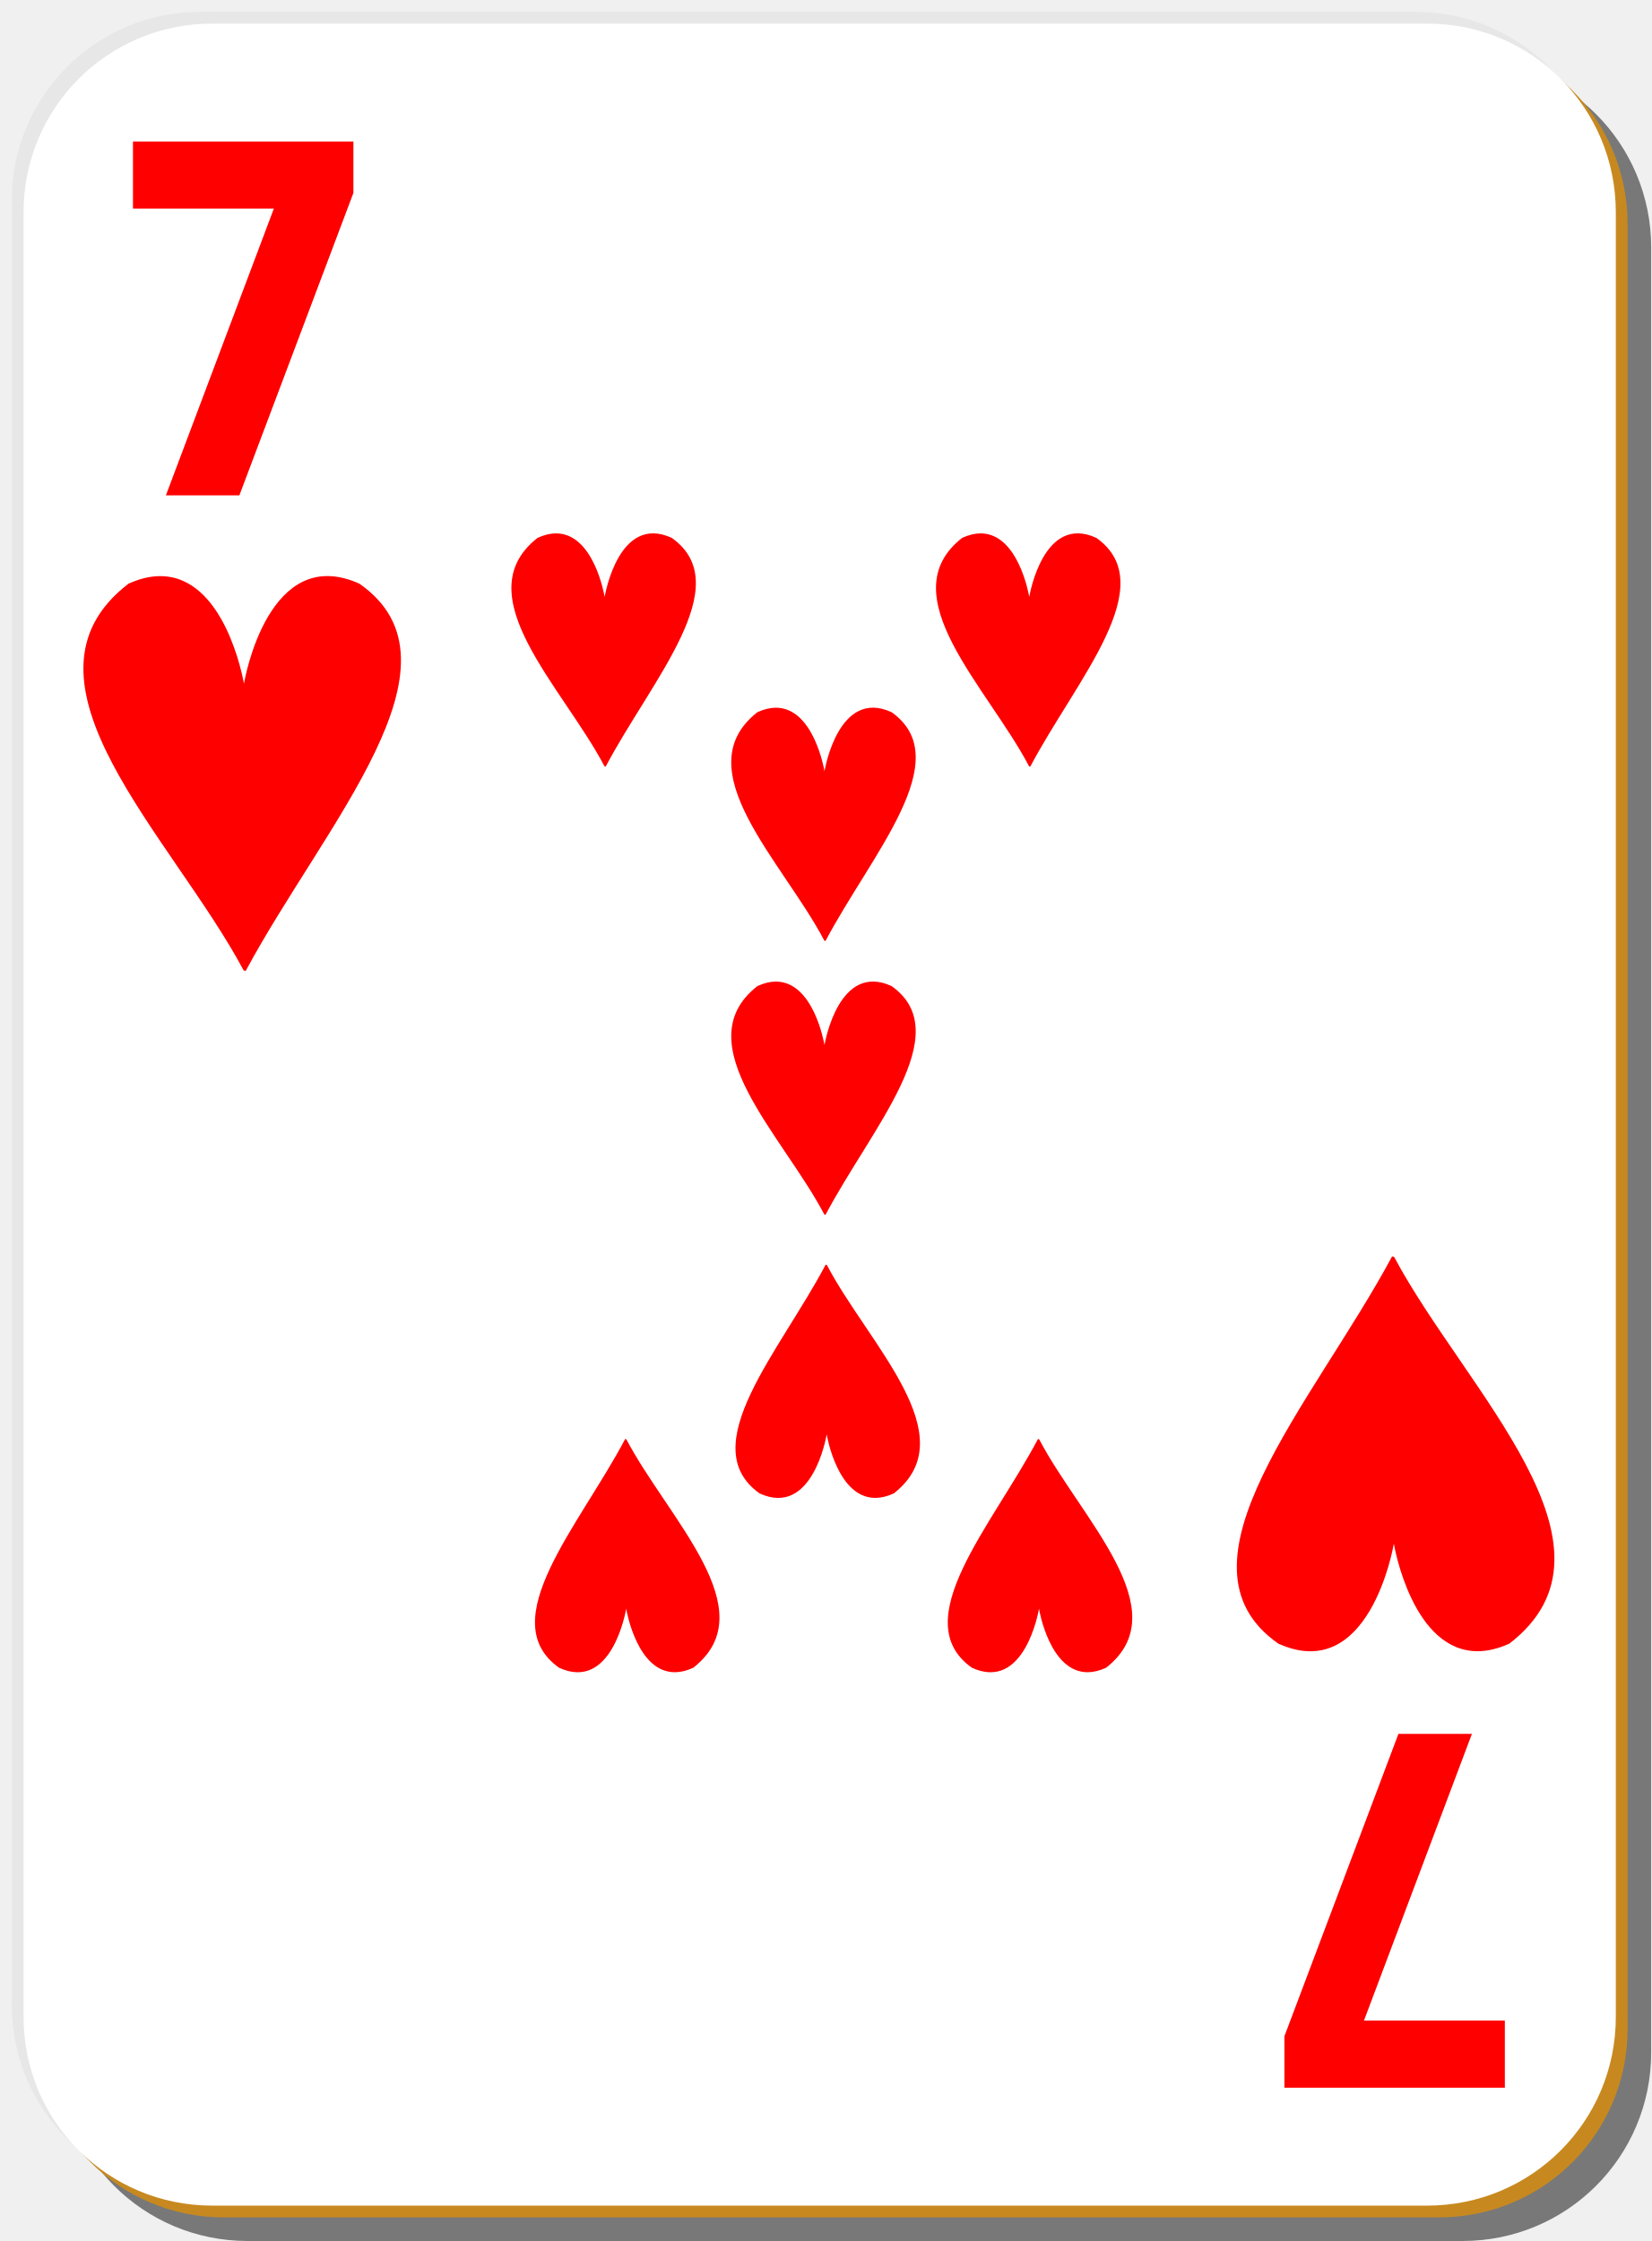
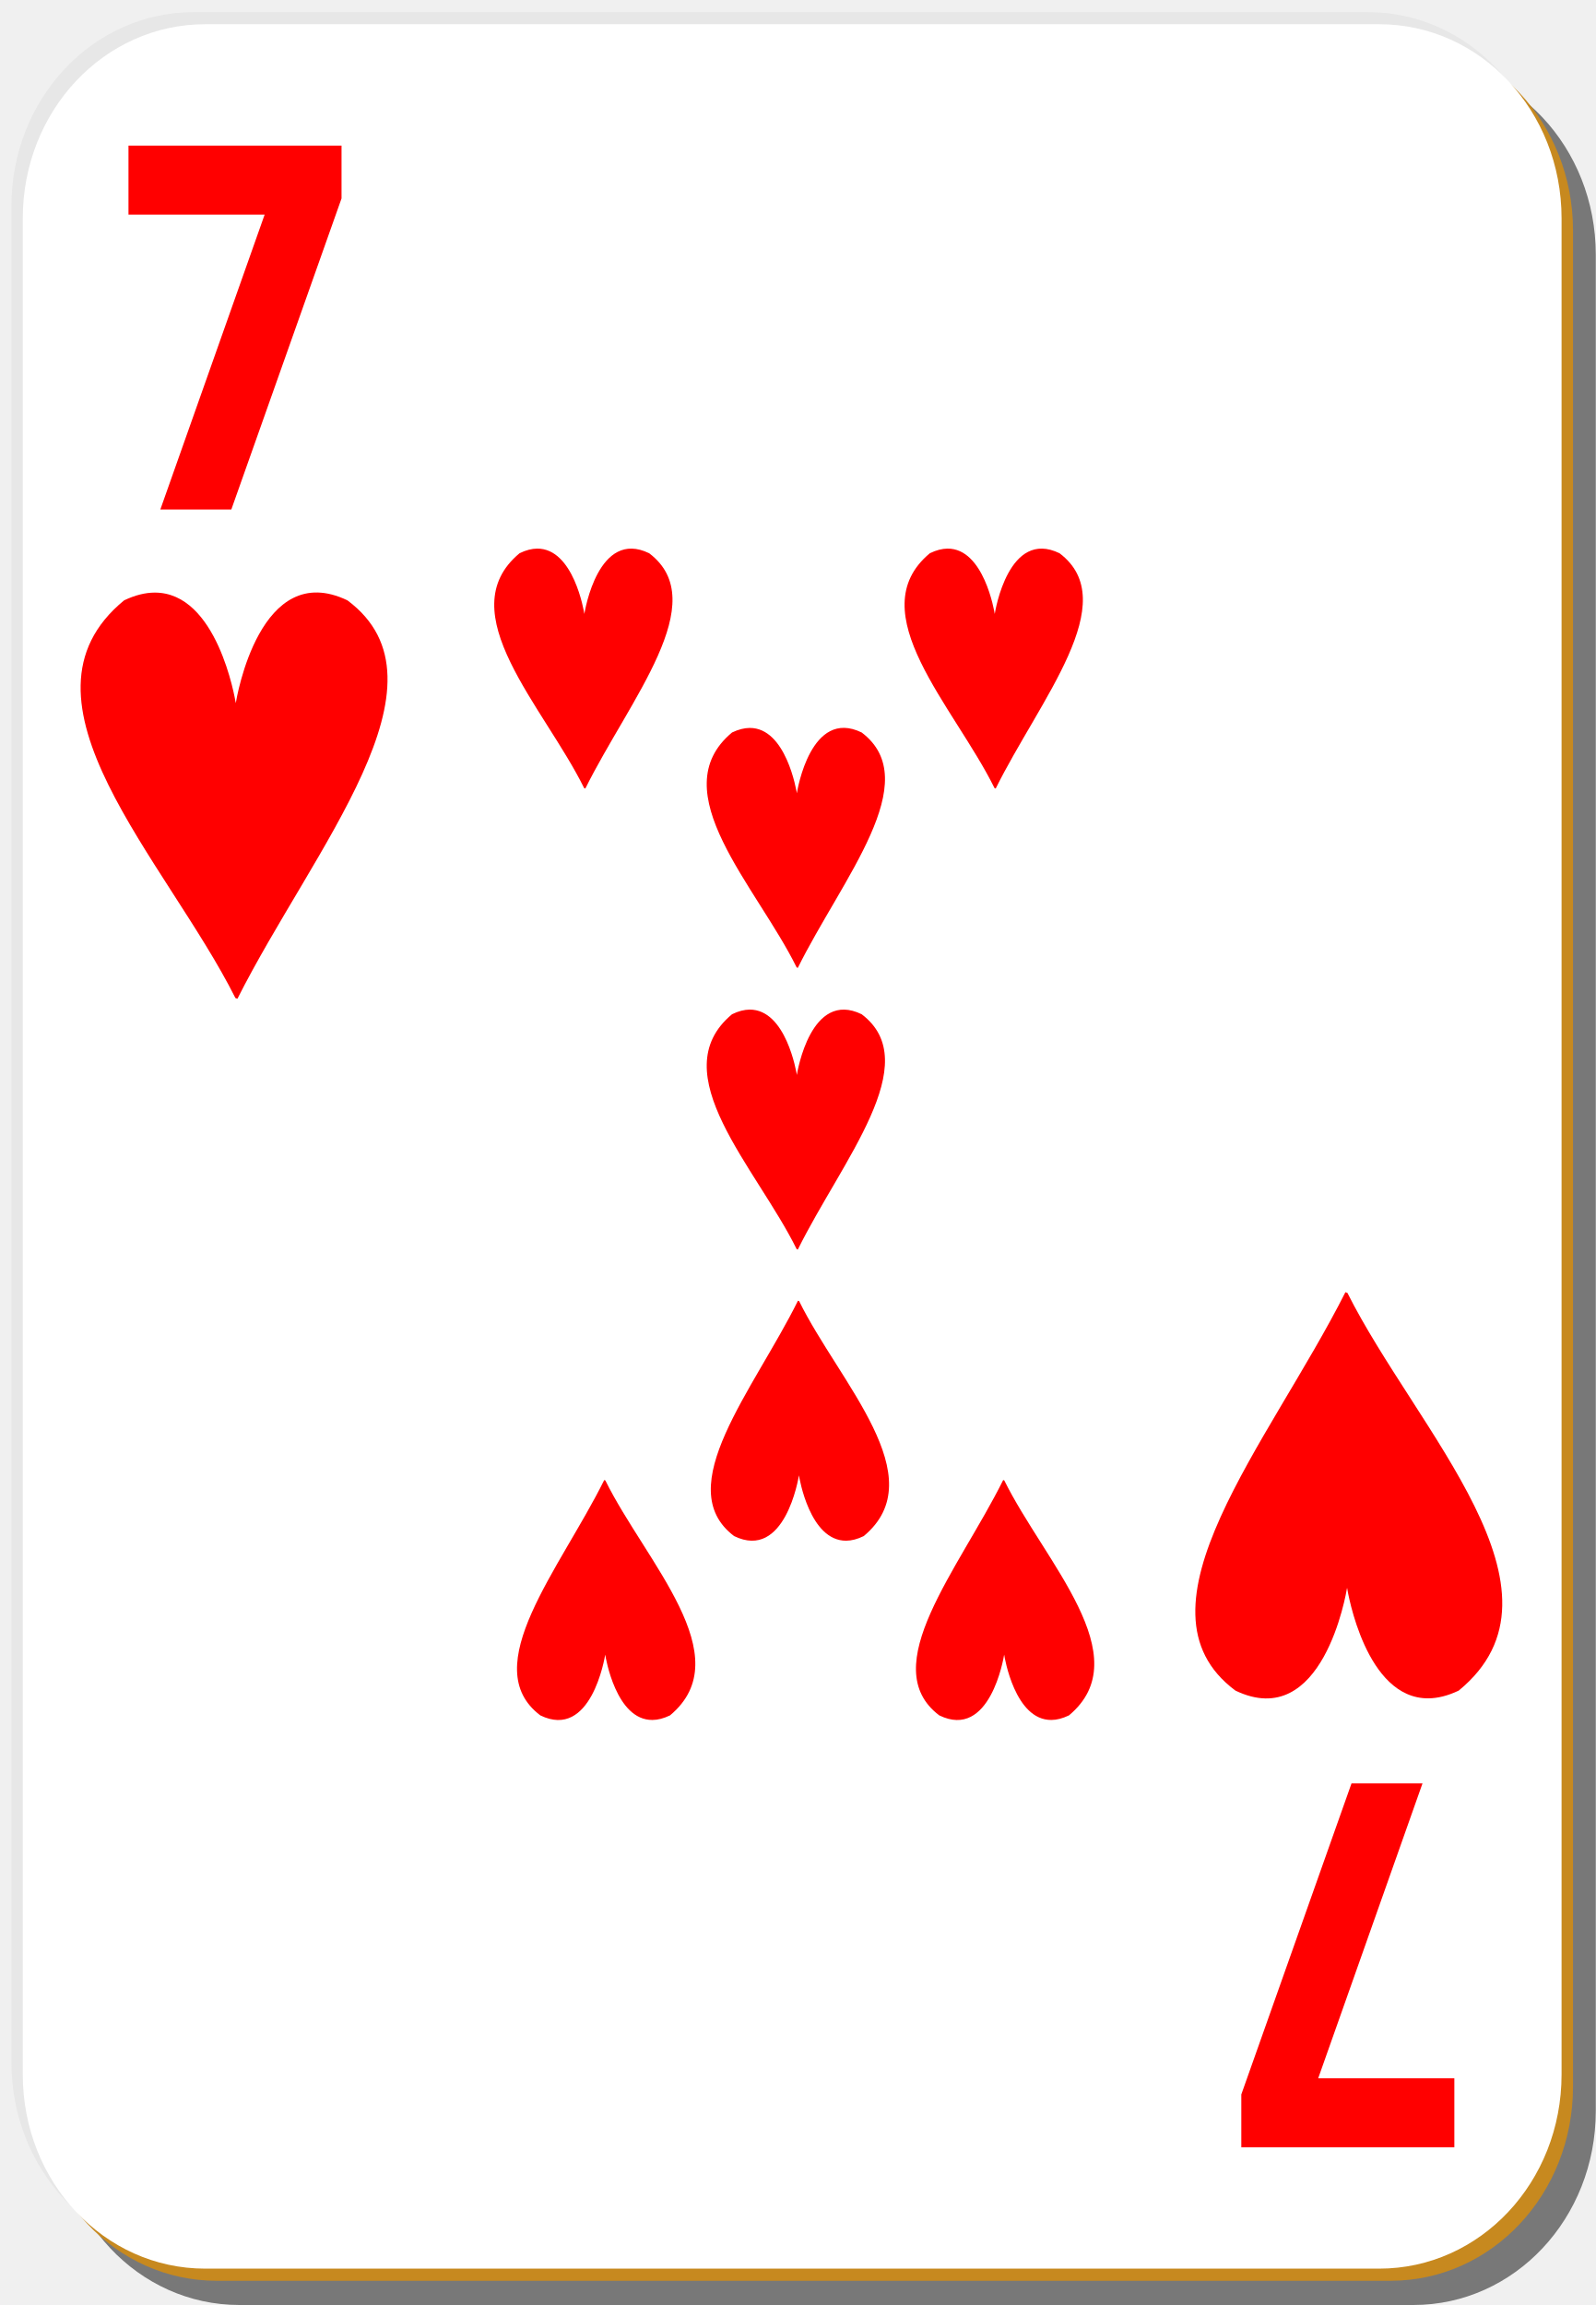
- <svg xmlns="http://www.w3.org/2000/svg" xmlns:xlink="http://www.w3.org/1999/xlink" version="1.0" x="0" y="0" width="140" height="190" id="svg2">
-   <defs id="defs3">
-     <linearGradient id="linearGradient3920">
-       <stop style="stop-color:#ffffff;stop-opacity:1;" offset="0" id="stop3922" />
-       <stop style="stop-color:#ffffff;stop-opacity:0;" offset="1" id="stop3924" />
-     </linearGradient>
-     <linearGradient id="linearGradient2060">
-       <stop style="stop-color:#ebf0d0;stop-opacity:1;" offset="0" id="stop2062" />
-       <stop style="stop-color:#ffffeb;stop-opacity:1;" offset="1" id="stop2064" />
-     </linearGradient>
-     <linearGradient id="linearGradient1575">
-       <stop style="stop-color:#ffffff;stop-opacity:0.5;" offset="0" id="stop1576" />
-       <stop style="stop-color:#ffffff;stop-opacity:0;" offset="1" id="stop1577" />
-     </linearGradient>
-     <linearGradient x1="2" y1="63.1" x2="109" y2="128.695" id="linearGradient4853" xlink:href="#linearGradient2060" gradientUnits="userSpaceOnUse" gradientTransform="translate(0,-1)" />
-     <linearGradient x1="233.887" y1="142.784" x2="159.435" y2="209.561" id="linearGradient3926" xlink:href="#linearGradient3920" gradientUnits="userSpaceOnUse" />
-     <linearGradient x1="233.887" y1="142.784" x2="159.435" y2="209.561" id="linearGradient1368" xlink:href="#linearGradient3920" gradientUnits="userSpaceOnUse" />
-     <linearGradient x1="2" y1="63.1" x2="109" y2="128.695" id="linearGradient1366" xlink:href="#linearGradient2060" gradientUnits="userSpaceOnUse" gradientTransform="translate(0,-1)" />
-     <linearGradient id="linearGradient1360">
-       <stop style="stop-color:#ffffff;stop-opacity:0.5;" offset="0" id="stop1362" />
-       <stop style="stop-color:#ffffff;stop-opacity:0;" offset="1" id="stop1364" />
-     </linearGradient>
-     <linearGradient id="linearGradient1354">
-       <stop style="stop-color:#ebf0d0;stop-opacity:1;" offset="0" id="stop1356" />
-       <stop style="stop-color:#ffffeb;stop-opacity:1;" offset="1" id="stop1358" />
-     </linearGradient>
-     <linearGradient x1="2" y1="63.1" x2="109" y2="128.695" id="linearGradient1398" xlink:href="#linearGradient2060" gradientUnits="userSpaceOnUse" gradientTransform="translate(0,-1)" />
-     <linearGradient x1="2" y1="63.1" x2="109" y2="128.695" id="linearGradient4980" xlink:href="#linearGradient2060" gradientUnits="userSpaceOnUse" gradientTransform="translate(0,-1)" />
-     <linearGradient id="linearGradient4913">
-       <stop style="stop-color:#ebf0d0;stop-opacity:1;" offset="0" id="stop4915" />
-       <stop style="stop-color:#ffffeb;stop-opacity:1;" offset="1" id="stop4917" />
-     </linearGradient>
-     <linearGradient id="linearGradient4919">
-       <stop style="stop-color:#ffffff;stop-opacity:0.5;" offset="0" id="stop4921" />
-       <stop style="stop-color:#ffffff;stop-opacity:0;" offset="1" id="stop4923" />
-     </linearGradient>
-     <linearGradient x1="2" y1="63.1" x2="109" y2="128.695" id="linearGradient4925" xlink:href="#linearGradient2060" gradientUnits="userSpaceOnUse" gradientTransform="translate(0,-1)" />
-     <linearGradient x1="233.887" y1="142.784" x2="159.435" y2="209.561" id="linearGradient4927" xlink:href="#linearGradient3920" gradientUnits="userSpaceOnUse" />
-     <linearGradient x1="233.887" y1="142.784" x2="159.435" y2="209.561" id="linearGradient4929" xlink:href="#linearGradient3920" gradientUnits="userSpaceOnUse" />
-     <linearGradient x1="2" y1="63.1" x2="109" y2="128.695" id="linearGradient4931" xlink:href="#linearGradient2060" gradientUnits="userSpaceOnUse" gradientTransform="translate(0,-1)" />
-     <linearGradient id="linearGradient4933">
-       <stop style="stop-color:#ffffff;stop-opacity:0.5;" offset="0" id="stop4935" />
-       <stop style="stop-color:#ffffff;stop-opacity:0;" offset="1" id="stop4937" />
-     </linearGradient>
-     <linearGradient id="linearGradient4939">
-       <stop style="stop-color:#ebf0d0;stop-opacity:1;" offset="0" id="stop4941" />
-       <stop style="stop-color:#ffffeb;stop-opacity:1;" offset="1" id="stop4943" />
-     </linearGradient>
-     <linearGradient x1="2" y1="63.1" x2="109" y2="128.695" id="linearGradient4945" xlink:href="#linearGradient2060" gradientUnits="userSpaceOnUse" gradientTransform="translate(0,-1)" />
-     <linearGradient id="linearGradient4523">
-       <stop style="stop-color:#ebf0d0;stop-opacity:1;" offset="0" id="stop4525" />
-       <stop style="stop-color:#ffffeb;stop-opacity:1;" offset="1" id="stop4527" />
-     </linearGradient>
-     <linearGradient id="linearGradient4529">
-       <stop style="stop-color:#ffffff;stop-opacity:0.5;" offset="0" id="stop4531" />
-       <stop style="stop-color:#ffffff;stop-opacity:0;" offset="1" id="stop4533" />
-     </linearGradient>
-     <linearGradient x1="2" y1="63.1" x2="109" y2="128.695" id="linearGradient4535" xlink:href="#linearGradient2060" gradientUnits="userSpaceOnUse" gradientTransform="translate(0,-1)" />
-     <linearGradient x1="233.887" y1="142.784" x2="159.435" y2="209.561" id="linearGradient4537" xlink:href="#linearGradient3920" gradientUnits="userSpaceOnUse" />
-     <linearGradient x1="233.887" y1="142.784" x2="159.435" y2="209.561" id="linearGradient4539" xlink:href="#linearGradient3920" gradientUnits="userSpaceOnUse" />
-     <linearGradient x1="2" y1="63.1" x2="109" y2="128.695" id="linearGradient4541" xlink:href="#linearGradient2060" gradientUnits="userSpaceOnUse" gradientTransform="translate(0,-1)" />
-     <linearGradient id="linearGradient4543">
-       <stop style="stop-color:#ffffff;stop-opacity:0.5;" offset="0" id="stop4545" />
-       <stop style="stop-color:#ffffff;stop-opacity:0;" offset="1" id="stop4547" />
-     </linearGradient>
-     <linearGradient id="linearGradient4549">
-       <stop style="stop-color:#ebf0d0;stop-opacity:1;" offset="0" id="stop4551" />
-       <stop style="stop-color:#ffffeb;stop-opacity:1;" offset="1" id="stop4553" />
-     </linearGradient>
-     <linearGradient x1="2" y1="63.1" x2="109" y2="128.695" id="linearGradient4555" xlink:href="#linearGradient2060" gradientUnits="userSpaceOnUse" gradientTransform="translate(0,-1)" />
-     <linearGradient id="linearGradient3891">
-       <stop style="stop-color:#ebf0d0;stop-opacity:1;" offset="0" id="stop3893" />
-       <stop style="stop-color:#ffffeb;stop-opacity:1;" offset="1" id="stop3895" />
-     </linearGradient>
-     <linearGradient id="linearGradient3897">
-       <stop style="stop-color:#ffffff;stop-opacity:0.5;" offset="0" id="stop3899" />
-       <stop style="stop-color:#ffffff;stop-opacity:0;" offset="1" id="stop3901" />
-     </linearGradient>
-     <linearGradient x1="2" y1="63.1" x2="109" y2="128.695" id="linearGradient3903" xlink:href="#linearGradient2060" gradientUnits="userSpaceOnUse" gradientTransform="translate(0,-1)" />
-     <linearGradient x1="233.887" y1="142.784" x2="159.435" y2="209.561" id="linearGradient3905" xlink:href="#linearGradient3920" gradientUnits="userSpaceOnUse" />
-     <linearGradient x1="233.887" y1="142.784" x2="159.435" y2="209.561" id="linearGradient3907" xlink:href="#linearGradient3920" gradientUnits="userSpaceOnUse" />
-     <linearGradient x1="2" y1="63.1" x2="109" y2="128.695" id="linearGradient3909" xlink:href="#linearGradient2060" gradientUnits="userSpaceOnUse" gradientTransform="translate(0,-1)" />
-     <linearGradient id="linearGradient3911">
-       <stop style="stop-color:#ffffff;stop-opacity:0.5;" offset="0" id="stop3913" />
-       <stop style="stop-color:#ffffff;stop-opacity:0;" offset="1" id="stop3915" />
-     </linearGradient>
-     <linearGradient id="linearGradient3917">
-       <stop style="stop-color:#ebf0d0;stop-opacity:1;" offset="0" id="stop3919" />
-       <stop style="stop-color:#ffffeb;stop-opacity:1;" offset="1" id="stop3921" />
-     </linearGradient>
-     <linearGradient x1="2" y1="63.1" x2="109" y2="128.695" id="linearGradient3923" xlink:href="#linearGradient2060" gradientUnits="userSpaceOnUse" gradientTransform="translate(0,-1)" />
-     <linearGradient id="linearGradient3390">
-       <stop style="stop-color:#ebf0d0;stop-opacity:1;" offset="0" id="stop3392" />
-       <stop style="stop-color:#ffffeb;stop-opacity:1;" offset="1" id="stop3394" />
-     </linearGradient>
-     <linearGradient id="linearGradient3396">
-       <stop style="stop-color:#ffffff;stop-opacity:0.5;" offset="0" id="stop3398" />
-       <stop style="stop-color:#ffffff;stop-opacity:0;" offset="1" id="stop3400" />
-     </linearGradient>
-     <linearGradient x1="2" y1="63.1" x2="109" y2="128.695" id="linearGradient3402" xlink:href="#linearGradient2060" gradientUnits="userSpaceOnUse" gradientTransform="translate(0,-1)" />
-     <linearGradient x1="233.887" y1="142.784" x2="159.435" y2="209.561" id="linearGradient3404" xlink:href="#linearGradient3920" gradientUnits="userSpaceOnUse" />
-     <linearGradient x1="233.887" y1="142.784" x2="159.435" y2="209.561" id="linearGradient3406" xlink:href="#linearGradient3920" gradientUnits="userSpaceOnUse" />
-     <linearGradient x1="2" y1="63.1" x2="109" y2="128.695" id="linearGradient3408" xlink:href="#linearGradient2060" gradientUnits="userSpaceOnUse" gradientTransform="translate(0,-1)" />
-     <linearGradient id="linearGradient3410">
-       <stop style="stop-color:#ffffff;stop-opacity:0.5;" offset="0" id="stop3412" />
-       <stop style="stop-color:#ffffff;stop-opacity:0;" offset="1" id="stop3414" />
-     </linearGradient>
-     <linearGradient id="linearGradient3416">
-       <stop style="stop-color:#ebf0d0;stop-opacity:1;" offset="0" id="stop3418" />
-       <stop style="stop-color:#ffffeb;stop-opacity:1;" offset="1" id="stop3420" />
-     </linearGradient>
-     <linearGradient x1="2" y1="63.1" x2="109" y2="128.695" id="linearGradient3422" xlink:href="#linearGradient2060" gradientUnits="userSpaceOnUse" gradientTransform="translate(0,-1)" />
-     <linearGradient id="linearGradient2535">
-       <stop style="stop-color:#ebf0d0;stop-opacity:1;" offset="0" id="stop2537" />
-       <stop style="stop-color:#ffffeb;stop-opacity:1;" offset="1" id="stop2539" />
-     </linearGradient>
-     <linearGradient id="linearGradient2541">
-       <stop style="stop-color:#ffffff;stop-opacity:0.5;" offset="0" id="stop2543" />
-       <stop style="stop-color:#ffffff;stop-opacity:0;" offset="1" id="stop2545" />
-     </linearGradient>
-     <linearGradient x1="2" y1="63.1" x2="109" y2="128.695" id="linearGradient2547" xlink:href="#linearGradient2060" gradientUnits="userSpaceOnUse" gradientTransform="translate(0,-1)" />
-     <linearGradient x1="233.887" y1="142.784" x2="159.435" y2="209.561" id="linearGradient2549" xlink:href="#linearGradient3920" gradientUnits="userSpaceOnUse" />
-     <linearGradient x1="233.887" y1="142.784" x2="159.435" y2="209.561" id="linearGradient2551" xlink:href="#linearGradient3920" gradientUnits="userSpaceOnUse" />
-     <linearGradient x1="2" y1="63.1" x2="109" y2="128.695" id="linearGradient2553" xlink:href="#linearGradient2060" gradientUnits="userSpaceOnUse" gradientTransform="translate(0,-1)" />
-     <linearGradient id="linearGradient2555">
-       <stop style="stop-color:#ffffff;stop-opacity:0.5;" offset="0" id="stop2557" />
-       <stop style="stop-color:#ffffff;stop-opacity:0;" offset="1" id="stop2559" />
-     </linearGradient>
-     <linearGradient id="linearGradient2561">
-       <stop style="stop-color:#ebf0d0;stop-opacity:1;" offset="0" id="stop2563" />
-       <stop style="stop-color:#ffffeb;stop-opacity:1;" offset="1" id="stop2565" />
-     </linearGradient>
-     <linearGradient x1="2" y1="63.1" x2="109" y2="128.695" id="linearGradient2567" xlink:href="#linearGradient2060" gradientUnits="userSpaceOnUse" gradientTransform="translate(0,-1)" />
-     <linearGradient id="linearGradient2318">
-       <stop style="stop-color:#ebf0d0;stop-opacity:1;" offset="0" id="stop2320" />
-       <stop style="stop-color:#ffffeb;stop-opacity:1;" offset="1" id="stop2322" />
-     </linearGradient>
-     <linearGradient id="linearGradient2324">
-       <stop style="stop-color:#ffffff;stop-opacity:0.5;" offset="0" id="stop2326" />
-       <stop style="stop-color:#ffffff;stop-opacity:0;" offset="1" id="stop2328" />
-     </linearGradient>
-     <linearGradient x1="2" y1="63.1" x2="109" y2="128.695" id="linearGradient2330" xlink:href="#linearGradient2060" gradientUnits="userSpaceOnUse" gradientTransform="translate(0,-1)" />
-     <linearGradient x1="233.887" y1="142.784" x2="159.435" y2="209.561" id="linearGradient2332" xlink:href="#linearGradient3920" gradientUnits="userSpaceOnUse" />
-     <linearGradient x1="233.887" y1="142.784" x2="159.435" y2="209.561" id="linearGradient2334" xlink:href="#linearGradient3920" gradientUnits="userSpaceOnUse" />
-     <linearGradient x1="2" y1="63.1" x2="109" y2="128.695" id="linearGradient2336" xlink:href="#linearGradient2060" gradientUnits="userSpaceOnUse" gradientTransform="translate(0,-1)" />
-     <linearGradient id="linearGradient2338">
-       <stop style="stop-color:#ffffff;stop-opacity:0.5;" offset="0" id="stop2340" />
-       <stop style="stop-color:#ffffff;stop-opacity:0;" offset="1" id="stop2342" />
-     </linearGradient>
-     <linearGradient id="linearGradient2344">
-       <stop style="stop-color:#ebf0d0;stop-opacity:1;" offset="0" id="stop2346" />
-       <stop style="stop-color:#ffffeb;stop-opacity:1;" offset="1" id="stop2348" />
-     </linearGradient>
-     <linearGradient x1="2" y1="63.1" x2="109" y2="128.695" id="linearGradient2350" xlink:href="#linearGradient2060" gradientUnits="userSpaceOnUse" gradientTransform="translate(0,-1)" />
-     <linearGradient x1="2" y1="63.1" x2="109" y2="128.695" id="linearGradient4698" xlink:href="#linearGradient2060" gradientUnits="userSpaceOnUse" gradientTransform="translate(0,-1)" />
-     <linearGradient id="linearGradient4692">
-       <stop style="stop-color:#ebf0d0;stop-opacity:1;" offset="0" id="stop4694" />
-       <stop style="stop-color:#ffffeb;stop-opacity:1;" offset="1" id="stop4696" />
-     </linearGradient>
-     <linearGradient id="linearGradient4686">
-       <stop style="stop-color:#ffffff;stop-opacity:0.5;" offset="0" id="stop4688" />
-       <stop style="stop-color:#ffffff;stop-opacity:0;" offset="1" id="stop4690" />
-     </linearGradient>
-     <linearGradient x1="2" y1="63.1" x2="109" y2="128.695" id="linearGradient4684" xlink:href="#linearGradient2060" gradientUnits="userSpaceOnUse" gradientTransform="translate(0,-1)" />
-     <linearGradient x1="233.887" y1="142.784" x2="159.435" y2="209.561" id="linearGradient4682" xlink:href="#linearGradient3920" gradientUnits="userSpaceOnUse" />
-     <linearGradient x1="233.887" y1="142.784" x2="159.435" y2="209.561" id="linearGradient4680" xlink:href="#linearGradient3920" gradientUnits="userSpaceOnUse" />
-     <linearGradient x1="2" y1="63.1" x2="109" y2="128.695" id="linearGradient4678" xlink:href="#linearGradient2060" gradientUnits="userSpaceOnUse" gradientTransform="translate(0,-1)" />
-     <linearGradient id="linearGradient4672">
-       <stop style="stop-color:#ffffff;stop-opacity:0.5;" offset="0" id="stop4674" />
-       <stop style="stop-color:#ffffff;stop-opacity:0;" offset="1" id="stop4676" />
-     </linearGradient>
-     <linearGradient id="linearGradient4666">
-       <stop style="stop-color:#ebf0d0;stop-opacity:1;" offset="0" id="stop4668" />
-       <stop style="stop-color:#ffffeb;stop-opacity:1;" offset="1" id="stop4670" />
-     </linearGradient>
-     <linearGradient x1="2" y1="63.1" x2="109" y2="128.695" id="linearGradient4842" xlink:href="#linearGradient2060" gradientUnits="userSpaceOnUse" gradientTransform="translate(0,-1)" />
-   </defs>
-   <g id="layer1">
-     <g id="g5630">
-       <path id="rect2070" d="M 21,5 L 124,5 C 132.864,5 140,12.136 140,21 L 140,174 C 140,182.864 132.864,190 124,190 L 21,190 C 12.136,190 5,182.864 5,174 L 5,21 C 5,12.136 12.136,5 21,5 z " style="fill:#000000;fill-opacity:0.498;stroke:none;stroke-width:0.2;stroke-miterlimit:4;stroke-dashoffset:0;stroke-opacity:1" />
-       <path id="rect1300" d="M 17,1 L 120,1 C 128.864,1 136,8.136 136,17 L 136,170 C 136,178.864 128.864,186 120,186 L 17,186 C 8.136,186 1,178.864 1,170 L 1,17 C 1,8.136 8.136,1 17,1 z " style="fill:#e7e7e7;fill-opacity:1;stroke:none;stroke-width:0.2;stroke-miterlimit:4;stroke-dashoffset:0;stroke-opacity:1" />
-       <path id="path5624" d="M 19,3 L 122,3 C 130.864,3 138,10.136 138,19 L 138,172 C 138,180.864 130.864,188 122,188 L 19,188 C 10.136,188 3,180.864 3,172 L 3,19 C 3,10.136 10.136,3 19,3 z " style="fill:#c7891f;fill-opacity:1;stroke:none;stroke-width:0.2;stroke-miterlimit:4;stroke-dashoffset:0;stroke-opacity:1" />
-       <path id="rect1306" d="M 18,2 L 121,2 C 129.864,2 137,9.136 137,18 L 137,171 C 137,179.864 129.864,187 121,187 L 18,187 C 9.136,187 2,179.864 2,171 L 2,18 C 2,9.136 9.136,2 18,2 z " style="fill:#ffffff;fill-opacity:1;stroke:none;stroke-width:0.2;stroke-miterlimit:4;stroke-dashoffset:0;stroke-opacity:1" />
-     </g>
-     <g id="g5495" transform="translate(-448.5,-231.5)" />
-   </g>
-   <path d="M 11.275,11.998 L 29.964,11.998 L 29.964,16.358 L 20.296,41.998 L 14.066,41.998 L 23.219,17.685 L 11.275,17.685 L 11.275,11.998" style="font-size:37.418;font-style:normal;font-variant:normal;font-weight:bold;font-stretch:normal;fill:#ff0000;fill-opacity:1;stroke:none;stroke-width:1px;stroke-linecap:butt;stroke-linejoin:miter;stroke-opacity:1;font-family:Bitstream Vera Sans;text-anchor:start;writing-mode:lr-tb" id="text1386" />
-   <g transform="matrix(0.286388,0,0,0.388772,-29.60833,-9.472414)" style="fill:#ff0000;fill-opacity:1" id="g1390">
-     <path d="M 147.206,156.417 C 144.67,156.43 141.884,156.899 138.8,157.948 C 105.177,177.485 150.505,208.989 169.644,236.042 L 170.196,236.18 C 191.229,206.611 231.268,174.072 200.675,157.948 C 176.438,149.704 169.963,177.146 169.737,178.136 C 169.54,177.272 164.595,156.329 147.206,156.417 z " transform="matrix(1.105375,0,0,1.079637,-12.01415,-18.86731)" style="fill-rule:evenodd;stroke:none;stroke-width:3.429;stroke-linecap:butt;stroke-linejoin:round;stroke-miterlimit:4;stroke-opacity:1" id="path1392" />
-   </g>
-   <path d="M 127.591,177.002 L 108.901,177.002 L 108.901,172.642 L 118.57,147.002 L 124.8,147.002 L 115.646,171.315 L 127.591,171.315 L 127.591,177.002" style="font-size:37.418;font-style:normal;font-variant:normal;font-weight:bold;font-stretch:normal;fill:#ff0000;fill-opacity:1;stroke:none;stroke-width:1px;stroke-linecap:butt;stroke-linejoin:miter;stroke-opacity:1;font-family:Bitstream Vera Sans;text-anchor:start;writing-mode:lr-tb" id="text14684" />
-   <g transform="matrix(-0.286429,0,0,-0.388772,168.4791,198.3135)" style="fill:#ff0000;fill-opacity:1" id="g14688">
-     <path d="M 147.206,156.417 C 144.67,156.43 141.884,156.899 138.8,157.948 C 105.177,177.485 150.505,208.989 169.644,236.042 L 170.196,236.18 C 191.229,206.611 231.268,174.072 200.675,157.948 C 176.438,149.704 169.963,177.146 169.737,178.136 C 169.54,177.272 164.595,156.329 147.206,156.417 z " transform="matrix(1.105375,0,0,1.079637,-12.01415,-18.86731)" style="fill-rule:evenodd;stroke:none;stroke-width:3.429;stroke-linecap:butt;stroke-linejoin:round;stroke-miterlimit:4;stroke-opacity:1" id="path14690" />
-   </g>
-   <g id="g4803">
-     <g transform="translate(333.5,184.5)" id="g2352" />
-     <g id="g2569">
-       <g id="g3424">
-         <g transform="translate(329.5,183.5)" id="g3925" />
-         <g transform="translate(325.5,242.5)" id="g4557">
-           <g transform="translate(0,-57)" id="g4947" />
-         </g>
-       </g>
-     </g>
-   </g>
-   <g transform="matrix(0.166355,0,0,0.22966,22.05389,10.77234)" style="fill-opacity:1;fill:#ff0000" id="g1861">
-     <path d="M 147.206,156.417 C 144.67,156.43 141.884,156.899 138.8,157.948 C 105.177,177.485 150.505,208.989 169.644,236.042 L 170.196,236.18 C 191.229,206.611 231.268,174.072 200.675,157.948 C 176.438,149.704 169.963,177.146 169.737,178.136 C 169.54,177.272 164.595,156.329 147.206,156.417 z " transform="matrix(1.105375,0,0,1.079637,-12.01415,-18.86731)" style="fill-rule:evenodd;stroke:none;stroke-width:3.429;stroke-linecap:butt;stroke-linejoin:round;stroke-miterlimit:4;stroke-opacity:1" id="path1863" />
-   </g>
-   <g transform="matrix(0.166355,0,0,0.22966,58.05389,10.77234)" style="fill-opacity:1;fill:#ff0000" id="g4856">
-     <path d="M 147.206,156.417 C 144.67,156.43 141.884,156.899 138.8,157.948 C 105.177,177.485 150.505,208.989 169.644,236.042 L 170.196,236.18 C 191.229,206.611 231.268,174.072 200.675,157.948 C 176.438,149.704 169.963,177.146 169.737,178.136 C 169.54,177.272 164.595,156.329 147.206,156.417 z " transform="matrix(1.105375,0,0,1.079637,-12.01415,-18.86731)" style="fill-rule:evenodd;stroke:none;stroke-width:3.429;stroke-linecap:butt;stroke-linejoin:round;stroke-miterlimit:4;stroke-opacity:1" id="path4858" />
-   </g>
-   <g transform="matrix(0.166355,0,0,0.22966,40.6939,25.55238)" style="fill-opacity:1;fill:#ff0000" id="g4860">
-     <path d="M 147.206,156.417 C 144.67,156.43 141.884,156.899 138.8,157.948 C 105.177,177.485 150.505,208.989 169.644,236.042 L 170.196,236.18 C 191.229,206.611 231.268,174.072 200.675,157.948 C 176.438,149.704 169.963,177.146 169.737,178.136 C 169.54,177.272 164.595,156.329 147.206,156.417 z " transform="matrix(1.105375,0,0,1.079637,-12.01415,-18.86731)" style="fill-rule:evenodd;stroke:none;stroke-width:3.429;stroke-linecap:butt;stroke-linejoin:round;stroke-miterlimit:4;stroke-opacity:1" id="path4862" />
-   </g>
-   <g transform="matrix(0.166355,0,0,0.22966,40.6939,48.77234)" style="fill-opacity:1;fill:#ff0000" id="g4864">
-     <path d="M 147.206,156.417 C 144.67,156.43 141.884,156.899 138.8,157.948 C 105.177,177.485 150.505,208.989 169.644,236.042 L 170.196,236.18 C 191.229,206.611 231.268,174.072 200.675,157.948 C 176.438,149.704 169.963,177.146 169.737,178.136 C 169.54,177.272 164.595,156.329 147.206,156.417 z " transform="matrix(1.105375,0,0,1.079637,-12.01415,-18.86731)" style="fill-rule:evenodd;stroke:none;stroke-width:3.429;stroke-linecap:butt;stroke-linejoin:round;stroke-miterlimit:4;stroke-opacity:1" id="path4866" />
-   </g>
-   <g transform="matrix(-0.166355,0,0,-0.22966,117.3061,176.2277)" style="fill-opacity:1;fill:#ff0000" id="g4868">
-     <path d="M 147.206,156.417 C 144.67,156.43 141.884,156.899 138.8,157.948 C 105.177,177.485 150.505,208.989 169.644,236.042 L 170.196,236.18 C 191.229,206.611 231.268,174.072 200.675,157.948 C 176.438,149.704 169.963,177.146 169.737,178.136 C 169.54,177.272 164.595,156.329 147.206,156.417 z " transform="matrix(1.105375,0,0,1.079637,-12.01415,-18.86731)" style="fill-rule:evenodd;stroke:none;stroke-width:3.429;stroke-linecap:butt;stroke-linejoin:round;stroke-miterlimit:4;stroke-opacity:1" id="path4870" />
-   </g>
-   <g transform="matrix(-0.166355,0,0,-0.22966,99.3061,161.4476)" style="fill-opacity:1;fill:#ff0000" id="g4872">
-     <path d="M 147.206,156.417 C 144.67,156.43 141.884,156.899 138.8,157.948 C 105.177,177.485 150.505,208.989 169.644,236.042 L 170.196,236.18 C 191.229,206.611 231.268,174.072 200.675,157.948 C 176.438,149.704 169.963,177.146 169.737,178.136 C 169.54,177.272 164.595,156.329 147.206,156.417 z " transform="matrix(1.105375,0,0,1.079637,-12.01415,-18.86731)" style="fill-rule:evenodd;stroke:none;stroke-width:3.429;stroke-linecap:butt;stroke-linejoin:round;stroke-miterlimit:4;stroke-opacity:1" id="path4874" />
-   </g>
-   <g transform="matrix(-0.166355,0,0,-0.22966,82.3061,176.2277)" style="fill-opacity:1;fill:#ff0000" id="g4876">
-     <path d="M 147.206,156.417 C 144.67,156.43 141.884,156.899 138.8,157.948 C 105.177,177.485 150.505,208.989 169.644,236.042 L 170.196,236.18 C 191.229,206.611 231.268,174.072 200.675,157.948 C 176.438,149.704 169.963,177.146 169.737,178.136 C 169.54,177.272 164.595,156.329 147.206,156.417 z " transform="matrix(1.105375,0,0,1.079637,-12.01415,-18.86731)" style="fill-rule:evenodd;stroke:none;stroke-width:3.429;stroke-linecap:butt;stroke-linejoin:round;stroke-miterlimit:4;stroke-opacity:1" id="path4878" />
+ <svg xmlns="http://www.w3.org/2000/svg" width="90px" height="130px" viewBox="0 0 90 130" version="1.1">
+   <g id="surface1">
+     <path style=" stroke:none;fill-rule:nonzero;fill:rgb(0%,0%,0%);fill-opacity:0.498;" d="M 13.5 3.422 L 79.715 3.422 C 85.414 3.422 90 8.305 90 14.367 L 90 119.051 C 90 125.117 85.414 130 79.715 130 L 13.5 130 C 7.801 130 3.215 125.117 3.215 119.051 L 3.215 14.367 C 3.215 8.305 7.801 3.422 13.5 3.422 Z M 13.5 3.422 " />
+     <path style=" stroke:none;fill-rule:nonzero;fill:rgb(90.588%,90.588%,90.588%);fill-opacity:1;" d="M 10.93 0.684 L 77.145 0.684 C 82.84 0.684 87.43 5.566 87.43 11.633 L 87.43 116.316 C 87.43 122.379 82.84 127.262 77.145 127.262 L 10.93 127.262 C 5.23 127.262 0.645 122.379 0.645 116.316 L 0.645 11.633 C 0.645 5.566 5.23 0.684 10.93 0.684 Z M 10.93 0.684 " />
+     <path style=" stroke:none;fill-rule:nonzero;fill:rgb(78.039%,53.725%,12.157%);fill-opacity:1;" d="M 12.215 2.051 L 78.43 2.051 C 84.125 2.051 88.715 6.934 88.715 13 L 88.715 117.684 C 88.715 123.75 84.125 128.633 78.43 128.633 L 12.215 128.633 C 6.516 128.633 1.93 123.75 1.93 117.684 L 1.93 13 C 1.93 6.934 6.516 2.051 12.215 2.051 Z M 12.215 2.051 " />
+     <path style=" stroke:none;fill-rule:nonzero;fill:rgb(100%,100%,100%);fill-opacity:1;" d="M 11.57 1.367 L 77.785 1.367 C 83.484 1.367 88.07 6.25 88.07 12.316 L 88.07 117 C 88.07 123.066 83.484 127.949 77.785 127.949 L 11.57 127.949 C 5.875 127.949 1.285 123.066 1.285 117 L 1.285 12.316 C 1.285 6.25 5.875 1.367 11.57 1.367 Z M 11.57 1.367 " />
+     <path style=" stroke:none;fill-rule:nonzero;fill:rgb(100%,0%,0%);fill-opacity:1;" d="M 7.246 8.211 L 19.262 8.211 L 19.262 11.191 L 13.047 28.734 L 9.043 28.734 L 14.926 12.102 L 7.246 12.102 L 7.246 8.211 " />
+     <path style=" stroke:none;fill-rule:evenodd;fill:rgb(100%,0%,0%);fill-opacity:1;" d="M 8.711 33.422 C 8.195 33.426 7.629 33.559 7 33.859 C 0.16 39.473 9.383 48.52 13.277 56.289 L 13.391 56.328 C 17.672 47.836 25.82 38.492 19.594 33.859 C 14.66 31.492 13.344 39.375 13.297 39.656 C 13.258 39.41 12.25 33.395 8.711 33.422 Z M 8.711 33.422 " />
+     <path style=" stroke:none;fill-rule:nonzero;fill:rgb(100%,0%,0%);fill-opacity:1;" d="M 82.023 121.105 L 70.008 121.105 L 70.008 118.125 L 76.223 100.582 L 80.227 100.582 L 74.344 117.215 L 82.023 117.215 L 82.023 121.105 " />
+     <path style=" stroke:none;fill-rule:evenodd;fill:rgb(100%,0%,0%);fill-opacity:1;" d="M 80.559 95.785 C 81.074 95.781 81.641 95.648 82.27 95.348 C 89.113 89.734 79.887 80.688 75.992 72.918 L 75.879 72.879 C 71.598 81.371 63.449 90.715 69.676 95.348 C 74.609 97.715 75.926 89.832 75.973 89.551 C 76.012 89.797 77.02 95.812 80.559 95.785 Z M 80.559 95.785 " />
+     <path style=" stroke:none;fill-rule:evenodd;fill:rgb(100%,0%,0%);fill-opacity:1;" d="M 30.293 30.941 C 29.996 30.945 29.664 31.023 29.301 31.203 C 25.324 34.516 30.684 39.859 32.945 44.449 L 33.012 44.473 C 35.5 39.457 40.23 33.938 36.613 31.203 C 33.75 29.805 32.984 34.457 32.957 34.625 C 32.934 34.48 32.352 30.926 30.293 30.941 Z M 30.293 30.941 " />
+     <path style=" stroke:none;fill-rule:evenodd;fill:rgb(100%,0%,0%);fill-opacity:1;" d="M 53.438 30.941 C 53.137 30.945 52.809 31.023 52.441 31.203 C 48.469 34.516 53.828 39.859 56.09 44.449 L 56.156 44.473 C 58.641 39.457 63.375 33.938 59.758 31.203 C 56.891 29.805 56.129 34.457 56.102 34.625 C 56.078 34.48 55.492 30.926 53.438 30.941 Z M 53.438 30.941 " />
+     <path style=" stroke:none;fill-rule:evenodd;fill:rgb(100%,0%,0%);fill-opacity:1;" d="M 42.277 41.055 C 41.977 41.059 41.648 41.137 41.285 41.312 C 37.309 44.629 42.668 49.973 44.93 54.562 L 44.996 54.586 C 47.48 49.57 52.215 44.051 48.598 41.312 C 45.734 39.914 44.969 44.57 44.941 44.738 C 44.918 44.594 44.332 41.039 42.277 41.055 Z M 42.277 41.055 " />
+     <path style=" stroke:none;fill-rule:evenodd;fill:rgb(100%,0%,0%);fill-opacity:1;" d="M 42.277 56.941 C 41.977 56.945 41.648 57.023 41.285 57.203 C 37.309 60.516 42.668 65.859 44.93 70.449 L 44.996 70.473 C 47.48 65.457 52.215 59.938 48.598 57.203 C 45.734 55.805 44.969 60.457 44.941 60.625 C 44.918 60.48 44.332 56.926 42.277 56.941 Z M 42.277 56.941 " />
+     <path style=" stroke:none;fill-rule:evenodd;fill:rgb(100%,0%,0%);fill-opacity:1;" d="M 59.293 97.004 C 59.594 97.004 59.922 96.922 60.289 96.746 C 64.262 93.43 58.906 88.086 56.641 83.496 L 56.578 83.473 C 54.09 88.488 49.355 94.012 52.973 96.746 C 55.84 98.145 56.605 93.488 56.633 93.32 C 56.656 93.469 57.238 97.02 59.293 97.004 Z M 59.293 97.004 " />
+     <path style=" stroke:none;fill-rule:evenodd;fill:rgb(100%,0%,0%);fill-opacity:1;" d="M 47.723 86.895 C 48.023 86.891 48.352 86.812 48.715 86.633 C 52.691 83.32 47.332 77.973 45.07 73.383 L 45.004 73.359 C 42.52 78.379 37.785 83.898 41.402 86.633 C 44.266 88.031 45.031 83.375 45.059 83.207 C 45.082 83.355 45.668 86.906 47.723 86.895 Z M 47.723 86.895 " />
+     <path style=" stroke:none;fill-rule:evenodd;fill:rgb(100%,0%,0%);fill-opacity:1;" d="M 36.793 97.004 C 37.094 97.004 37.422 96.922 37.789 96.746 C 41.762 93.43 36.406 88.086 34.141 83.496 L 34.078 83.473 C 31.59 88.488 26.855 94.012 30.473 96.746 C 33.34 98.145 34.105 93.488 34.133 93.32 C 34.156 93.469 34.738 97.02 36.793 97.004 Z M 36.793 97.004 " />
  </g>
</svg>
